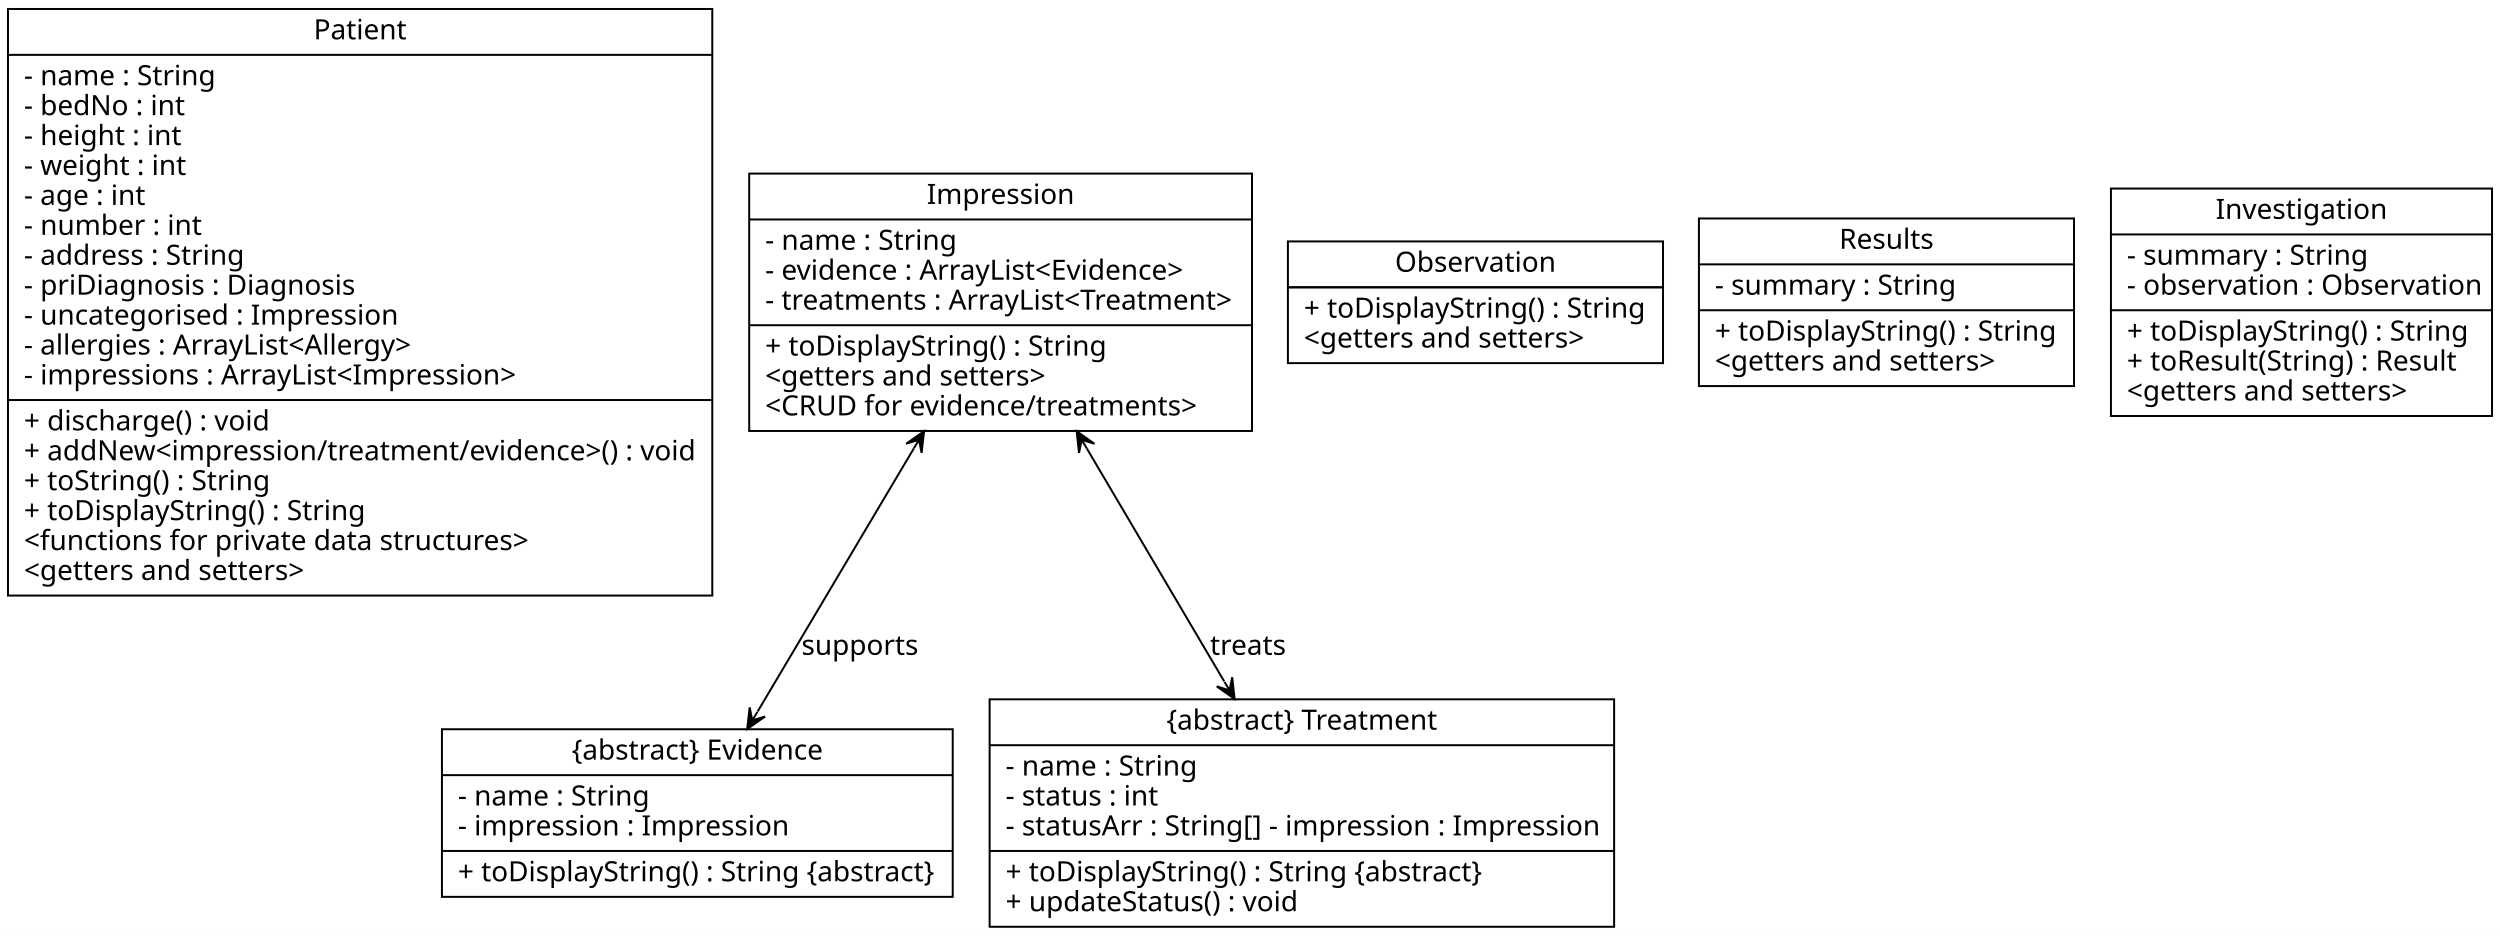
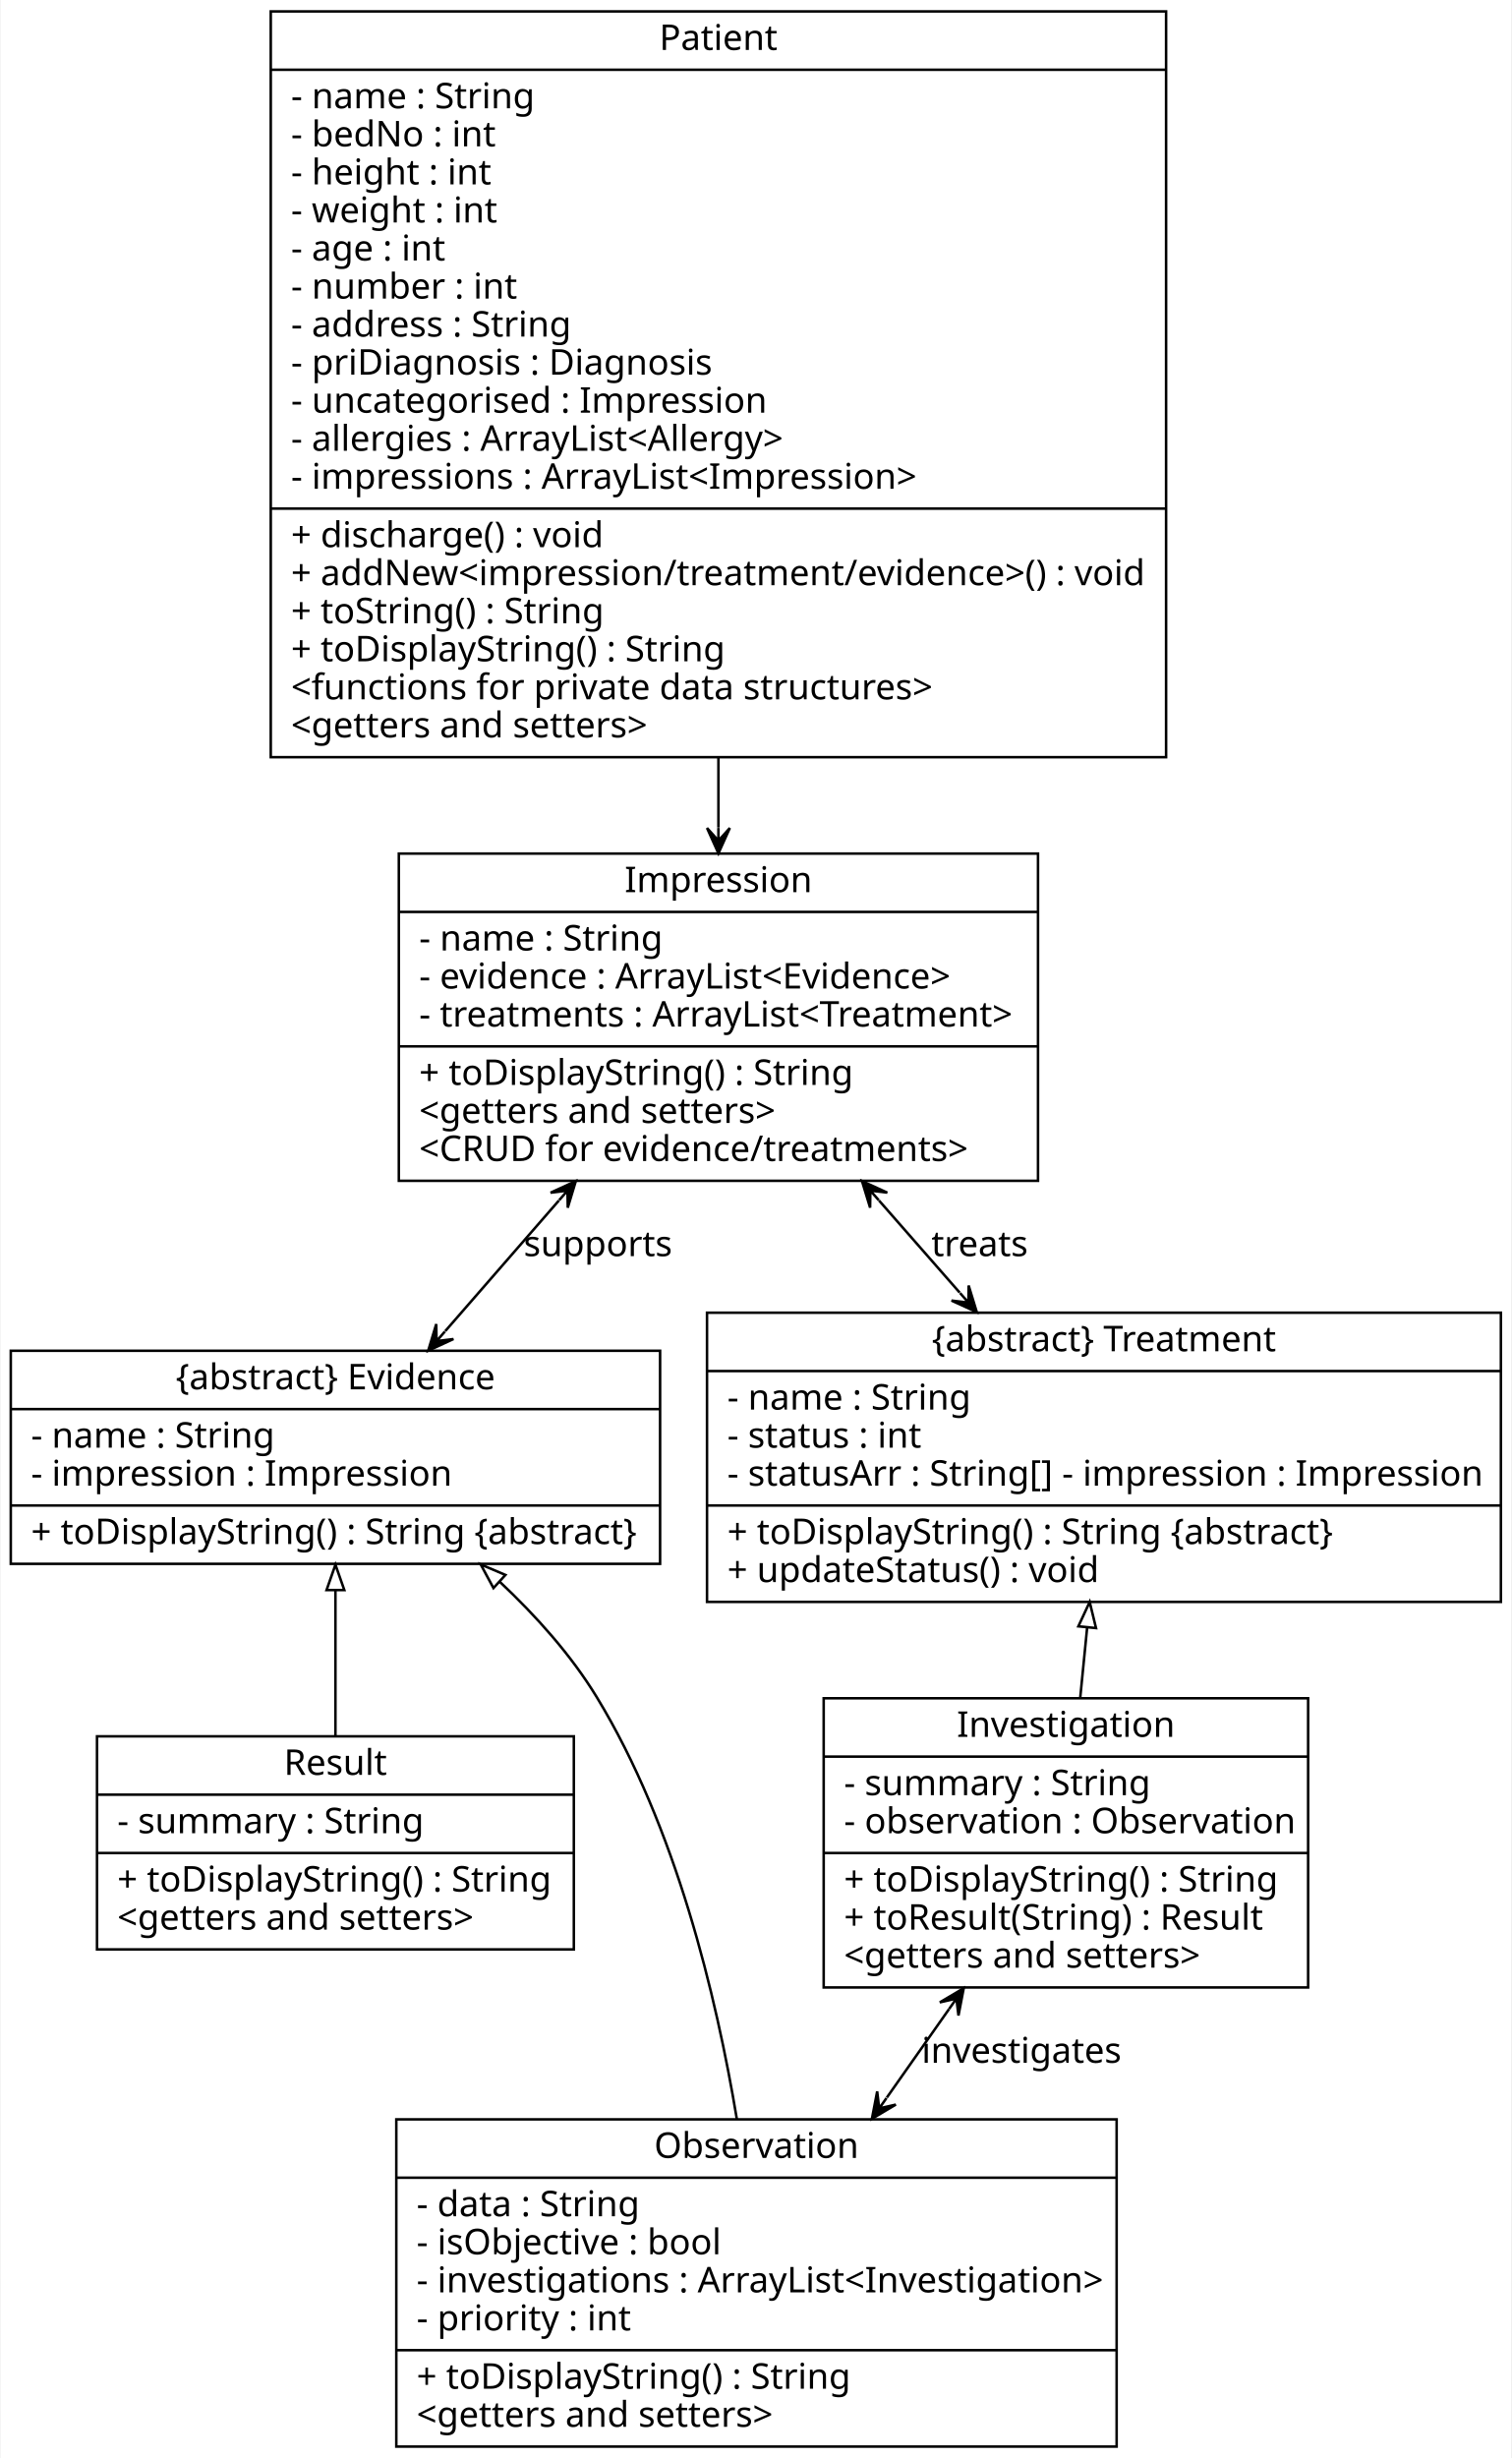
- <svg xmlns="http://www.w3.org/2000/svg" width="1253pt" height="469pt" viewBox="0.00 0.00 1253.00 469.00">
-   <g id="graph0" class="graph" transform="scale(1 1) rotate(0) translate(4 465)">
-     <polygon fill="#ffffff" stroke="transparent" points="-4,4 -4,-465 1249,-465 1249,4 -4,4" />
+ <svg xmlns="http://www.w3.org/2000/svg" width="596pt" height="969pt" viewBox="0.00 0.00 595.50 969.00">
+   <g id="graph0" class="graph" transform="scale(1 1) rotate(0) translate(4 965)">
+     <polygon fill="#ffffff" stroke="transparent" points="-4,4 -4,-965 591.5,-965 591.5,4 -4,4" />
    <g id="node1" class="node">
-       <polygon fill="none" stroke="#000000" points="0,-166.5 0,-460.5 353,-460.5 353,-166.5 0,-166.5" />
-       <text text-anchor="middle" x="176.5" y="-445.3" font-family="Times-Roman" font-size="14.00" fill="#000000">Patient</text>
-       <polyline fill="none" stroke="#000000" points="0,-437.5 353,-437.5 " />
-       <text text-anchor="start" x="8" y="-422.3" font-family="Times-Roman" font-size="14.00" fill="#000000">- name : String</text>
-       <text text-anchor="start" x="8" y="-407.3" font-family="Times-Roman" font-size="14.00" fill="#000000"> - bedNo : int</text>
-       <text text-anchor="start" x="8" y="-392.3" font-family="Times-Roman" font-size="14.00" fill="#000000"> - height : int</text>
-       <text text-anchor="start" x="8" y="-377.3" font-family="Times-Roman" font-size="14.00" fill="#000000"> - weight : int</text>
-       <text text-anchor="start" x="8" y="-362.3" font-family="Times-Roman" font-size="14.00" fill="#000000"> - age : int</text>
-       <text text-anchor="start" x="8" y="-347.3" font-family="Times-Roman" font-size="14.00" fill="#000000"> - number : int</text>
-       <text text-anchor="start" x="8" y="-332.3" font-family="Times-Roman" font-size="14.00" fill="#000000"> - address : String</text>
-       <text text-anchor="start" x="8" y="-317.3" font-family="Times-Roman" font-size="14.00" fill="#000000"> - priDiagnosis : Diagnosis</text>
-       <text text-anchor="start" x="8" y="-302.3" font-family="Times-Roman" font-size="14.00" fill="#000000"> - uncategorised : Impression</text>
-       <text text-anchor="start" x="8" y="-287.3" font-family="Times-Roman" font-size="14.00" fill="#000000"> - allergies : ArrayList&lt;Allergy&gt;</text>
-       <text text-anchor="start" x="8" y="-272.3" font-family="Times-Roman" font-size="14.00" fill="#000000"> - impressions : ArrayList&lt;Impression&gt;</text>
-       <polyline fill="none" stroke="#000000" points="0,-264.5 353,-264.5 " />
-       <text text-anchor="start" x="8" y="-249.3" font-family="Times-Roman" font-size="14.00" fill="#000000">+ discharge() : void</text>
-       <text text-anchor="start" x="8" y="-234.3" font-family="Times-Roman" font-size="14.00" fill="#000000"> + addNew&lt;impression/treatment/evidence&gt;() : void</text>
-       <text text-anchor="start" x="8" y="-219.3" font-family="Times-Roman" font-size="14.00" fill="#000000"> + toString() : String</text>
-       <text text-anchor="start" x="8" y="-204.3" font-family="Times-Roman" font-size="14.00" fill="#000000"> + toDisplayString() : String</text>
-       <text text-anchor="start" x="8" y="-189.3" font-family="Times-Roman" font-size="14.00" fill="#000000"> &lt;functions for private data structures&gt;</text>
-       <text text-anchor="start" x="8" y="-174.3" font-family="Times-Roman" font-size="14.00" fill="#000000"> &lt;getters and setters&gt;</text>
+       <polygon fill="none" stroke="#000000" points="102.5,-666.5 102.5,-960.5 455.5,-960.5 455.5,-666.5 102.5,-666.5" />
+       <text text-anchor="middle" x="279" y="-945.3" font-family="Times-Roman" font-size="14.00" fill="#000000">Patient</text>
+       <polyline fill="none" stroke="#000000" points="102.5,-937.5 455.5,-937.5 " />
+       <text text-anchor="start" x="110.5" y="-922.3" font-family="Times-Roman" font-size="14.00" fill="#000000">- name : String</text>
+       <text text-anchor="start" x="110.5" y="-907.3" font-family="Times-Roman" font-size="14.00" fill="#000000"> - bedNo : int</text>
+       <text text-anchor="start" x="110.5" y="-892.3" font-family="Times-Roman" font-size="14.00" fill="#000000"> - height : int</text>
+       <text text-anchor="start" x="110.5" y="-877.3" font-family="Times-Roman" font-size="14.00" fill="#000000"> - weight : int</text>
+       <text text-anchor="start" x="110.5" y="-862.3" font-family="Times-Roman" font-size="14.00" fill="#000000"> - age : int</text>
+       <text text-anchor="start" x="110.5" y="-847.3" font-family="Times-Roman" font-size="14.00" fill="#000000"> - number : int</text>
+       <text text-anchor="start" x="110.5" y="-832.3" font-family="Times-Roman" font-size="14.00" fill="#000000"> - address : String</text>
+       <text text-anchor="start" x="110.5" y="-817.3" font-family="Times-Roman" font-size="14.00" fill="#000000"> - priDiagnosis : Diagnosis</text>
+       <text text-anchor="start" x="110.5" y="-802.3" font-family="Times-Roman" font-size="14.00" fill="#000000"> - uncategorised : Impression</text>
+       <text text-anchor="start" x="110.5" y="-787.3" font-family="Times-Roman" font-size="14.00" fill="#000000"> - allergies : ArrayList&lt;Allergy&gt;</text>
+       <text text-anchor="start" x="110.5" y="-772.3" font-family="Times-Roman" font-size="14.00" fill="#000000"> - impressions : ArrayList&lt;Impression&gt;</text>
+       <polyline fill="none" stroke="#000000" points="102.5,-764.5 455.5,-764.5 " />
+       <text text-anchor="start" x="110.5" y="-749.3" font-family="Times-Roman" font-size="14.00" fill="#000000">+ discharge() : void</text>
+       <text text-anchor="start" x="110.5" y="-734.3" font-family="Times-Roman" font-size="14.00" fill="#000000"> + addNew&lt;impression/treatment/evidence&gt;() : void</text>
+       <text text-anchor="start" x="110.5" y="-719.3" font-family="Times-Roman" font-size="14.00" fill="#000000"> + toString() : String</text>
+       <text text-anchor="start" x="110.5" y="-704.3" font-family="Times-Roman" font-size="14.00" fill="#000000"> + toDisplayString() : String</text>
+       <text text-anchor="start" x="110.5" y="-689.3" font-family="Times-Roman" font-size="14.00" fill="#000000"> &lt;functions for private data structures&gt;</text>
+       <text text-anchor="start" x="110.5" y="-674.3" font-family="Times-Roman" font-size="14.00" fill="#000000"> &lt;getters and setters&gt;</text>
    </g>
    <g id="node2" class="node">
-       <polygon fill="none" stroke="#000000" points="371.5,-249 371.5,-378 623.5,-378 623.5,-249 371.5,-249" />
-       <text text-anchor="middle" x="497.5" y="-362.8" font-family="Times-Roman" font-size="14.00" fill="#000000">Impression</text>
-       <polyline fill="none" stroke="#000000" points="371.5,-355 623.5,-355 " />
-       <text text-anchor="start" x="379.5" y="-339.8" font-family="Times-Roman" font-size="14.00" fill="#000000">- name : String</text>
-       <text text-anchor="start" x="379.5" y="-324.8" font-family="Times-Roman" font-size="14.00" fill="#000000"> - evidence : ArrayList&lt;Evidence&gt;</text>
-       <text text-anchor="start" x="379.5" y="-309.8" font-family="Times-Roman" font-size="14.00" fill="#000000"> - treatments : ArrayList&lt;Treatment&gt;</text>
-       <polyline fill="none" stroke="#000000" points="371.5,-302 623.5,-302 " />
-       <text text-anchor="start" x="379.5" y="-286.8" font-family="Times-Roman" font-size="14.00" fill="#000000">+ toDisplayString() : String</text>
-       <text text-anchor="start" x="379.5" y="-271.8" font-family="Times-Roman" font-size="14.00" fill="#000000"> &lt;getters and setters&gt;</text>
-       <text text-anchor="start" x="379.5" y="-256.8" font-family="Times-Roman" font-size="14.00" fill="#000000"> &lt;CRUD for evidence/treatments&gt;</text>
+       <polygon fill="none" stroke="#000000" points="153,-499.5 153,-628.5 405,-628.5 405,-499.5 153,-499.5" />
+       <text text-anchor="middle" x="279" y="-613.3" font-family="Times-Roman" font-size="14.00" fill="#000000">Impression</text>
+       <polyline fill="none" stroke="#000000" points="153,-605.5 405,-605.5 " />
+       <text text-anchor="start" x="161" y="-590.3" font-family="Times-Roman" font-size="14.00" fill="#000000">- name : String</text>
+       <text text-anchor="start" x="161" y="-575.3" font-family="Times-Roman" font-size="14.00" fill="#000000"> - evidence : ArrayList&lt;Evidence&gt;</text>
+       <text text-anchor="start" x="161" y="-560.3" font-family="Times-Roman" font-size="14.00" fill="#000000"> - treatments : ArrayList&lt;Treatment&gt;</text>
+       <polyline fill="none" stroke="#000000" points="153,-552.5 405,-552.5 " />
+       <text text-anchor="start" x="161" y="-537.3" font-family="Times-Roman" font-size="14.00" fill="#000000">+ toDisplayString() : String</text>
+       <text text-anchor="start" x="161" y="-522.3" font-family="Times-Roman" font-size="14.00" fill="#000000"> &lt;getters and setters&gt;</text>
+       <text text-anchor="start" x="161" y="-507.3" font-family="Times-Roman" font-size="14.00" fill="#000000"> &lt;CRUD for evidence/treatments&gt;</text>
+     </g>
+     <g id="edge1" class="edge">
+       <path fill="none" stroke="#000000" d="M279,-666.201C279,-656.798 279,-647.572 279,-638.746" />
+       <polygon fill="#000000" stroke="#000000" points="279,-628.582 283.5,-638.582 279,-633.582 279,-638.582 279,-638.582 279,-638.582 279,-633.582 274.5,-638.582 279,-628.582 279,-628.582" />
    </g>
    <g id="node3" class="node">
-       <polygon fill="none" stroke="#000000" points="217.5,-15.5 217.5,-99.5 473.5,-99.5 473.5,-15.5 217.5,-15.5" />
-       <text text-anchor="middle" x="345.5" y="-84.3" font-family="Times-Roman" font-size="14.00" fill="#000000">{abstract} Evidence</text>
-       <polyline fill="none" stroke="#000000" points="217.5,-76.5 473.5,-76.5 " />
-       <text text-anchor="start" x="225.5" y="-61.3" font-family="Times-Roman" font-size="14.00" fill="#000000">- name : String</text>
-       <text text-anchor="start" x="225.5" y="-46.3" font-family="Times-Roman" font-size="14.00" fill="#000000"> - impression : Impression</text>
-       <polyline fill="none" stroke="#000000" points="217.5,-38.5 473.5,-38.5 " />
-       <text text-anchor="start" x="225.5" y="-23.3" font-family="Times-Roman" font-size="14.00" fill="#000000">+ toDisplayString() : String {abstract}</text>
+       <polygon fill="none" stroke="#000000" points="0,-348.5 0,-432.5 256,-432.5 256,-348.5 0,-348.5" />
+       <text text-anchor="middle" x="128" y="-417.3" font-family="Times-Roman" font-size="14.00" fill="#000000">{abstract} Evidence</text>
+       <polyline fill="none" stroke="#000000" points="0,-409.5 256,-409.5 " />
+       <text text-anchor="start" x="8" y="-394.3" font-family="Times-Roman" font-size="14.00" fill="#000000">- name : String</text>
+       <text text-anchor="start" x="8" y="-379.3" font-family="Times-Roman" font-size="14.00" fill="#000000"> - impression : Impression</text>
+       <polyline fill="none" stroke="#000000" points="0,-371.5 256,-371.5 " />
+       <text text-anchor="start" x="8" y="-356.3" font-family="Times-Roman" font-size="14.00" fill="#000000">+ toDisplayString() : String {abstract}</text>
    </g>
-     <g id="edge1" class="edge">
-       <path fill="none" stroke="#000000" d="M454.002,-240.24C428.954,-198.054 398.103,-146.094 375.709,-108.378" />
-       <polygon fill="#000000" stroke="#000000" points="459.144,-248.9 450.169,-242.599 456.591,-244.601 454.038,-240.302 454.038,-240.302 454.038,-240.302 456.591,-244.601 457.908,-238.004 459.144,-248.9 459.144,-248.9" />
-       <polygon fill="#000000" stroke="#000000" points="370.493,-99.594 379.468,-105.895 373.046,-103.893 375.599,-108.192 375.599,-108.192 375.599,-108.192 373.046,-103.893 371.729,-110.49 370.493,-99.594 370.493,-99.594" />
-       <text text-anchor="middle" x="427" y="-136.8" font-family="Times-Roman" font-size="14.00" fill="#000000">supports</text>
+     <g id="edge2" class="edge">
+       <path fill="none" stroke="#000000" d="M216.1,-491.727C201.015,-474.395 185.24,-456.27 171.276,-440.224" />
+       <polygon fill="#000000" stroke="#000000" points="222.773,-499.395 212.814,-494.806 219.491,-495.623 216.208,-491.852 216.208,-491.852 216.208,-491.852 219.491,-495.623 219.603,-488.897 222.773,-499.395 222.773,-499.395" />
+       <polygon fill="#000000" stroke="#000000" points="164.577,-432.527 174.536,-437.116 167.859,-436.299 171.142,-440.07 171.142,-440.07 171.142,-440.07 167.859,-436.299 167.748,-443.025 164.577,-432.527 164.577,-432.527" />
+       <text text-anchor="middle" x="231.5" y="-469.8" font-family="Times-Roman" font-size="14.00" fill="#000000">supports</text>
    </g>
    <g id="node4" class="node">
-       <polygon fill="none" stroke="#000000" points="492,-.5 492,-114.5 805,-114.5 805,-.5 492,-.5" />
-       <text text-anchor="middle" x="648.5" y="-99.3" font-family="Times-Roman" font-size="14.00" fill="#000000">{abstract} Treatment</text>
-       <polyline fill="none" stroke="#000000" points="492,-91.5 805,-91.5 " />
-       <text text-anchor="start" x="500" y="-76.3" font-family="Times-Roman" font-size="14.00" fill="#000000">- name : String</text>
-       <text text-anchor="start" x="500" y="-61.3" font-family="Times-Roman" font-size="14.00" fill="#000000"> - status : int</text>
-       <text text-anchor="start" x="500" y="-46.3" font-family="Times-Roman" font-size="14.00" fill="#000000"> - statusArr : String[] - impression : Impression</text>
-       <polyline fill="none" stroke="#000000" points="492,-38.5 805,-38.5 " />
-       <text text-anchor="start" x="500" y="-23.3" font-family="Times-Roman" font-size="14.00" fill="#000000">+ toDisplayString() : String {abstract}</text>
-       <text text-anchor="start" x="500" y="-8.3" font-family="Times-Roman" font-size="14.00" fill="#000000"> + updateStatus() : void</text>
+       <polygon fill="none" stroke="#000000" points="274.5,-333.5 274.5,-447.5 587.5,-447.5 587.5,-333.5 274.5,-333.5" />
+       <text text-anchor="middle" x="431" y="-432.3" font-family="Times-Roman" font-size="14.00" fill="#000000">{abstract} Treatment</text>
+       <polyline fill="none" stroke="#000000" points="274.5,-424.5 587.5,-424.5 " />
+       <text text-anchor="start" x="282.5" y="-409.3" font-family="Times-Roman" font-size="14.00" fill="#000000">- name : String</text>
+       <text text-anchor="start" x="282.5" y="-394.3" font-family="Times-Roman" font-size="14.00" fill="#000000"> - status : int</text>
+       <text text-anchor="start" x="282.5" y="-379.3" font-family="Times-Roman" font-size="14.00" fill="#000000"> - statusArr : String[] - impression : Impression</text>
+       <polyline fill="none" stroke="#000000" points="274.5,-371.5 587.5,-371.5 " />
+       <text text-anchor="start" x="282.5" y="-356.3" font-family="Times-Roman" font-size="14.00" fill="#000000">+ toDisplayString() : String {abstract}</text>
+       <text text-anchor="start" x="282.5" y="-341.3" font-family="Times-Roman" font-size="14.00" fill="#000000"> + updateStatus() : void</text>
    </g>
-     <g id="edge2" class="edge">
-       <path fill="none" stroke="#000000" d="M540.695,-240.268C562.388,-203.491 588.466,-159.28 609.539,-123.553" />
-       <polygon fill="#000000" stroke="#000000" points="535.604,-248.9 536.808,-238.001 538.144,-244.594 540.684,-240.287 540.684,-240.287 540.684,-240.287 538.144,-244.594 544.56,-242.573 535.604,-248.9 535.604,-248.9" />
-       <polygon fill="#000000" stroke="#000000" points="614.783,-114.663 613.578,-125.562 612.243,-118.969 609.702,-123.276 609.702,-123.276 609.702,-123.276 612.243,-118.969 605.827,-120.99 614.783,-114.663 614.783,-114.663" />
-       <text text-anchor="middle" x="621.5" y="-136.8" font-family="Times-Roman" font-size="14.00" fill="#000000">treats</text>
+     <g id="edge3" class="edge">
+       <path fill="none" stroke="#000000" d="M342.276,-491.773C352.835,-479.721 363.731,-467.284 374.118,-455.428" />
+       <polygon fill="#000000" stroke="#000000" points="335.599,-499.395 338.804,-488.908 338.894,-495.634 342.189,-491.873 342.189,-491.873 342.189,-491.873 338.894,-495.634 345.574,-494.839 335.599,-499.395 335.599,-499.395" />
+       <polygon fill="#000000" stroke="#000000" points="380.861,-447.731 377.656,-458.218 377.566,-451.492 374.271,-455.253 374.271,-455.253 374.271,-455.253 377.566,-451.492 370.887,-452.288 380.861,-447.731 380.861,-447.731" />
+       <text text-anchor="middle" x="382" y="-469.8" font-family="Times-Roman" font-size="14.00" fill="#000000">treats</text>
    </g>
    <g id="node5" class="node">
-       <polygon fill="none" stroke="#000000" points="641.5,-283 641.5,-344 829.5,-344 829.5,-283 641.5,-283" />
-       <text text-anchor="middle" x="735.5" y="-328.8" font-family="Times-Roman" font-size="14.00" fill="#000000">Observation</text>
-       <polyline fill="none" stroke="#000000" points="641.5,-321 829.5,-321 " />
-       <polyline fill="none" stroke="#000000" points="641.5,-321 829.5,-321 " />
-       <text text-anchor="start" x="649.5" y="-305.8" font-family="Times-Roman" font-size="14.00" fill="#000000">+ toDisplayString() : String</text>
-       <text text-anchor="start" x="649.5" y="-290.8" font-family="Times-Roman" font-size="14.00" fill="#000000"> &lt;getters and setters&gt;</text>
+       <polygon fill="none" stroke="#000000" points="34,-196.5 34,-280.5 222,-280.5 222,-196.5 34,-196.5" />
+       <text text-anchor="middle" x="128" y="-265.3" font-family="Times-Roman" font-size="14.00" fill="#000000">Result</text>
+       <polyline fill="none" stroke="#000000" points="34,-257.5 222,-257.5 " />
+       <text text-anchor="start" x="42" y="-242.3" font-family="Times-Roman" font-size="14.00" fill="#000000">- summary : String</text>
+       <polyline fill="none" stroke="#000000" points="34,-234.5 222,-234.5 " />
+       <text text-anchor="start" x="42" y="-219.3" font-family="Times-Roman" font-size="14.00" fill="#000000">+ toDisplayString() : String</text>
+       <text text-anchor="start" x="42" y="-204.3" font-family="Times-Roman" font-size="14.00" fill="#000000"> &lt;getters and setters&gt;</text>
+     </g>
+     <g id="edge7" class="edge">
+       <path fill="none" stroke="#000000" d="M128,-337.993C128,-319.242 128,-298.375 128,-280.613" />
+       <polygon fill="none" stroke="#000000" points="124.5,-338.159 128,-348.159 131.5,-338.16 124.5,-338.159" />
    </g>
    <g id="node6" class="node">
-       <polygon fill="none" stroke="#000000" points="847.5,-271.5 847.5,-355.5 1035.5,-355.5 1035.5,-271.5 847.5,-271.5" />
-       <text text-anchor="middle" x="941.5" y="-340.3" font-family="Times-Roman" font-size="14.00" fill="#000000">Results</text>
-       <polyline fill="none" stroke="#000000" points="847.5,-332.5 1035.5,-332.5 " />
-       <text text-anchor="start" x="855.5" y="-317.3" font-family="Times-Roman" font-size="14.00" fill="#000000">- summary : String</text>
-       <polyline fill="none" stroke="#000000" points="847.5,-309.5 1035.5,-309.5 " />
-       <text text-anchor="start" x="855.5" y="-294.3" font-family="Times-Roman" font-size="14.00" fill="#000000">+ toDisplayString() : String</text>
-       <text text-anchor="start" x="855.5" y="-279.3" font-family="Times-Roman" font-size="14.00" fill="#000000"> &lt;getters and setters&gt;</text>
+       <polygon fill="none" stroke="#000000" points="152,-.5 152,-129.5 436,-129.5 436,-.5 152,-.5" />
+       <text text-anchor="middle" x="294" y="-114.3" font-family="Times-Roman" font-size="14.00" fill="#000000">Observation</text>
+       <polyline fill="none" stroke="#000000" points="152,-106.5 436,-106.5 " />
+       <text text-anchor="start" x="160" y="-91.3" font-family="Times-Roman" font-size="14.00" fill="#000000">- data : String</text>
+       <text text-anchor="start" x="160" y="-76.3" font-family="Times-Roman" font-size="14.00" fill="#000000"> - isObjective : bool</text>
+       <text text-anchor="start" x="160" y="-61.3" font-family="Times-Roman" font-size="14.00" fill="#000000"> - investigations : ArrayList&lt;Investigation&gt;</text>
+       <text text-anchor="start" x="160" y="-46.3" font-family="Times-Roman" font-size="14.00" fill="#000000"> - priority : int</text>
+       <polyline fill="none" stroke="#000000" points="152,-38.5 436,-38.5 " />
+       <text text-anchor="start" x="160" y="-23.3" font-family="Times-Roman" font-size="14.00" fill="#000000">+ toDisplayString() : String</text>
+       <text text-anchor="start" x="160" y="-8.3" font-family="Times-Roman" font-size="14.00" fill="#000000"> &lt;getters and setters&gt;</text>
+     </g>
+     <g id="edge6" class="edge">
+       <path fill="none" stroke="#000000" d="M192.76,-341.449C207.033,-328.042 220.891,-312.588 231,-296 262.151,-244.885 278.191,-178.185 286.263,-129.606" />
+       <polygon fill="none" stroke="#000000" points="190.31,-338.946 185.275,-348.268 195.024,-344.12 190.31,-338.946" />
    </g>
    <g id="node7" class="node">
-       <polygon fill="none" stroke="#000000" points="1054,-256.5 1054,-370.5 1245,-370.5 1245,-256.5 1054,-256.5" />
-       <text text-anchor="middle" x="1149.5" y="-355.3" font-family="Times-Roman" font-size="14.00" fill="#000000">Investigation</text>
-       <polyline fill="none" stroke="#000000" points="1054,-347.5 1245,-347.5 " />
-       <text text-anchor="start" x="1062" y="-332.3" font-family="Times-Roman" font-size="14.00" fill="#000000">- summary : String</text>
-       <text text-anchor="start" x="1062" y="-317.3" font-family="Times-Roman" font-size="14.00" fill="#000000"> - observation : Observation</text>
-       <polyline fill="none" stroke="#000000" points="1054,-309.5 1245,-309.5 " />
-       <text text-anchor="start" x="1062" y="-294.3" font-family="Times-Roman" font-size="14.00" fill="#000000">+ toDisplayString() : String</text>
-       <text text-anchor="start" x="1062" y="-279.3" font-family="Times-Roman" font-size="14.00" fill="#000000"> + toResult(String) : Result</text>
-       <text text-anchor="start" x="1062" y="-264.3" font-family="Times-Roman" font-size="14.00" fill="#000000"> &lt;getters and setters&gt;</text>
+       <polygon fill="none" stroke="#000000" points="320.5,-181.5 320.5,-295.5 511.5,-295.5 511.5,-181.5 320.5,-181.5" />
+       <text text-anchor="middle" x="416" y="-280.3" font-family="Times-Roman" font-size="14.00" fill="#000000">Investigation</text>
+       <polyline fill="none" stroke="#000000" points="320.5,-272.5 511.5,-272.5 " />
+       <text text-anchor="start" x="328.5" y="-257.3" font-family="Times-Roman" font-size="14.00" fill="#000000">- summary : String</text>
+       <text text-anchor="start" x="328.5" y="-242.3" font-family="Times-Roman" font-size="14.00" fill="#000000"> - observation : Observation</text>
+       <polyline fill="none" stroke="#000000" points="320.5,-234.5 511.5,-234.5 " />
+       <text text-anchor="start" x="328.5" y="-219.3" font-family="Times-Roman" font-size="14.00" fill="#000000">+ toDisplayString() : String</text>
+       <text text-anchor="start" x="328.5" y="-204.3" font-family="Times-Roman" font-size="14.00" fill="#000000"> + toResult(String) : Result</text>
+       <text text-anchor="start" x="328.5" y="-189.3" font-family="Times-Roman" font-size="14.00" fill="#000000"> &lt;getters and setters&gt;</text>
+     </g>
+     <g id="edge5" class="edge">
+       <path fill="none" stroke="#000000" d="M424.386,-323.475C423.468,-314.176 422.532,-304.694 421.635,-295.598" />
+       <polygon fill="none" stroke="#000000" points="420.907,-323.861 425.372,-333.468 427.873,-323.173 420.907,-323.861" />
+     </g>
+     <g id="edge4" class="edge">
+       <path fill="none" stroke="#000000" d="M369.927,-172.978C361.916,-161.585 353.539,-149.672 345.396,-138.092" />
+       <polygon fill="#000000" stroke="#000000" points="375.714,-181.209 366.281,-175.617 372.839,-177.119 369.962,-173.029 369.962,-173.029 369.962,-173.029 372.839,-177.119 373.644,-170.44 375.714,-181.209 375.714,-181.209" />
+       <polygon fill="#000000" stroke="#000000" points="339.517,-129.731 348.95,-135.323 342.393,-133.821 345.269,-137.911 345.269,-137.911 345.269,-137.911 342.393,-133.821 341.588,-140.5 339.517,-129.731 339.517,-129.731" />
+       <text text-anchor="middle" x="398.5" y="-151.8" font-family="Times-Roman" font-size="14.00" fill="#000000">investigates</text>
    </g>
  </g>
</svg>
